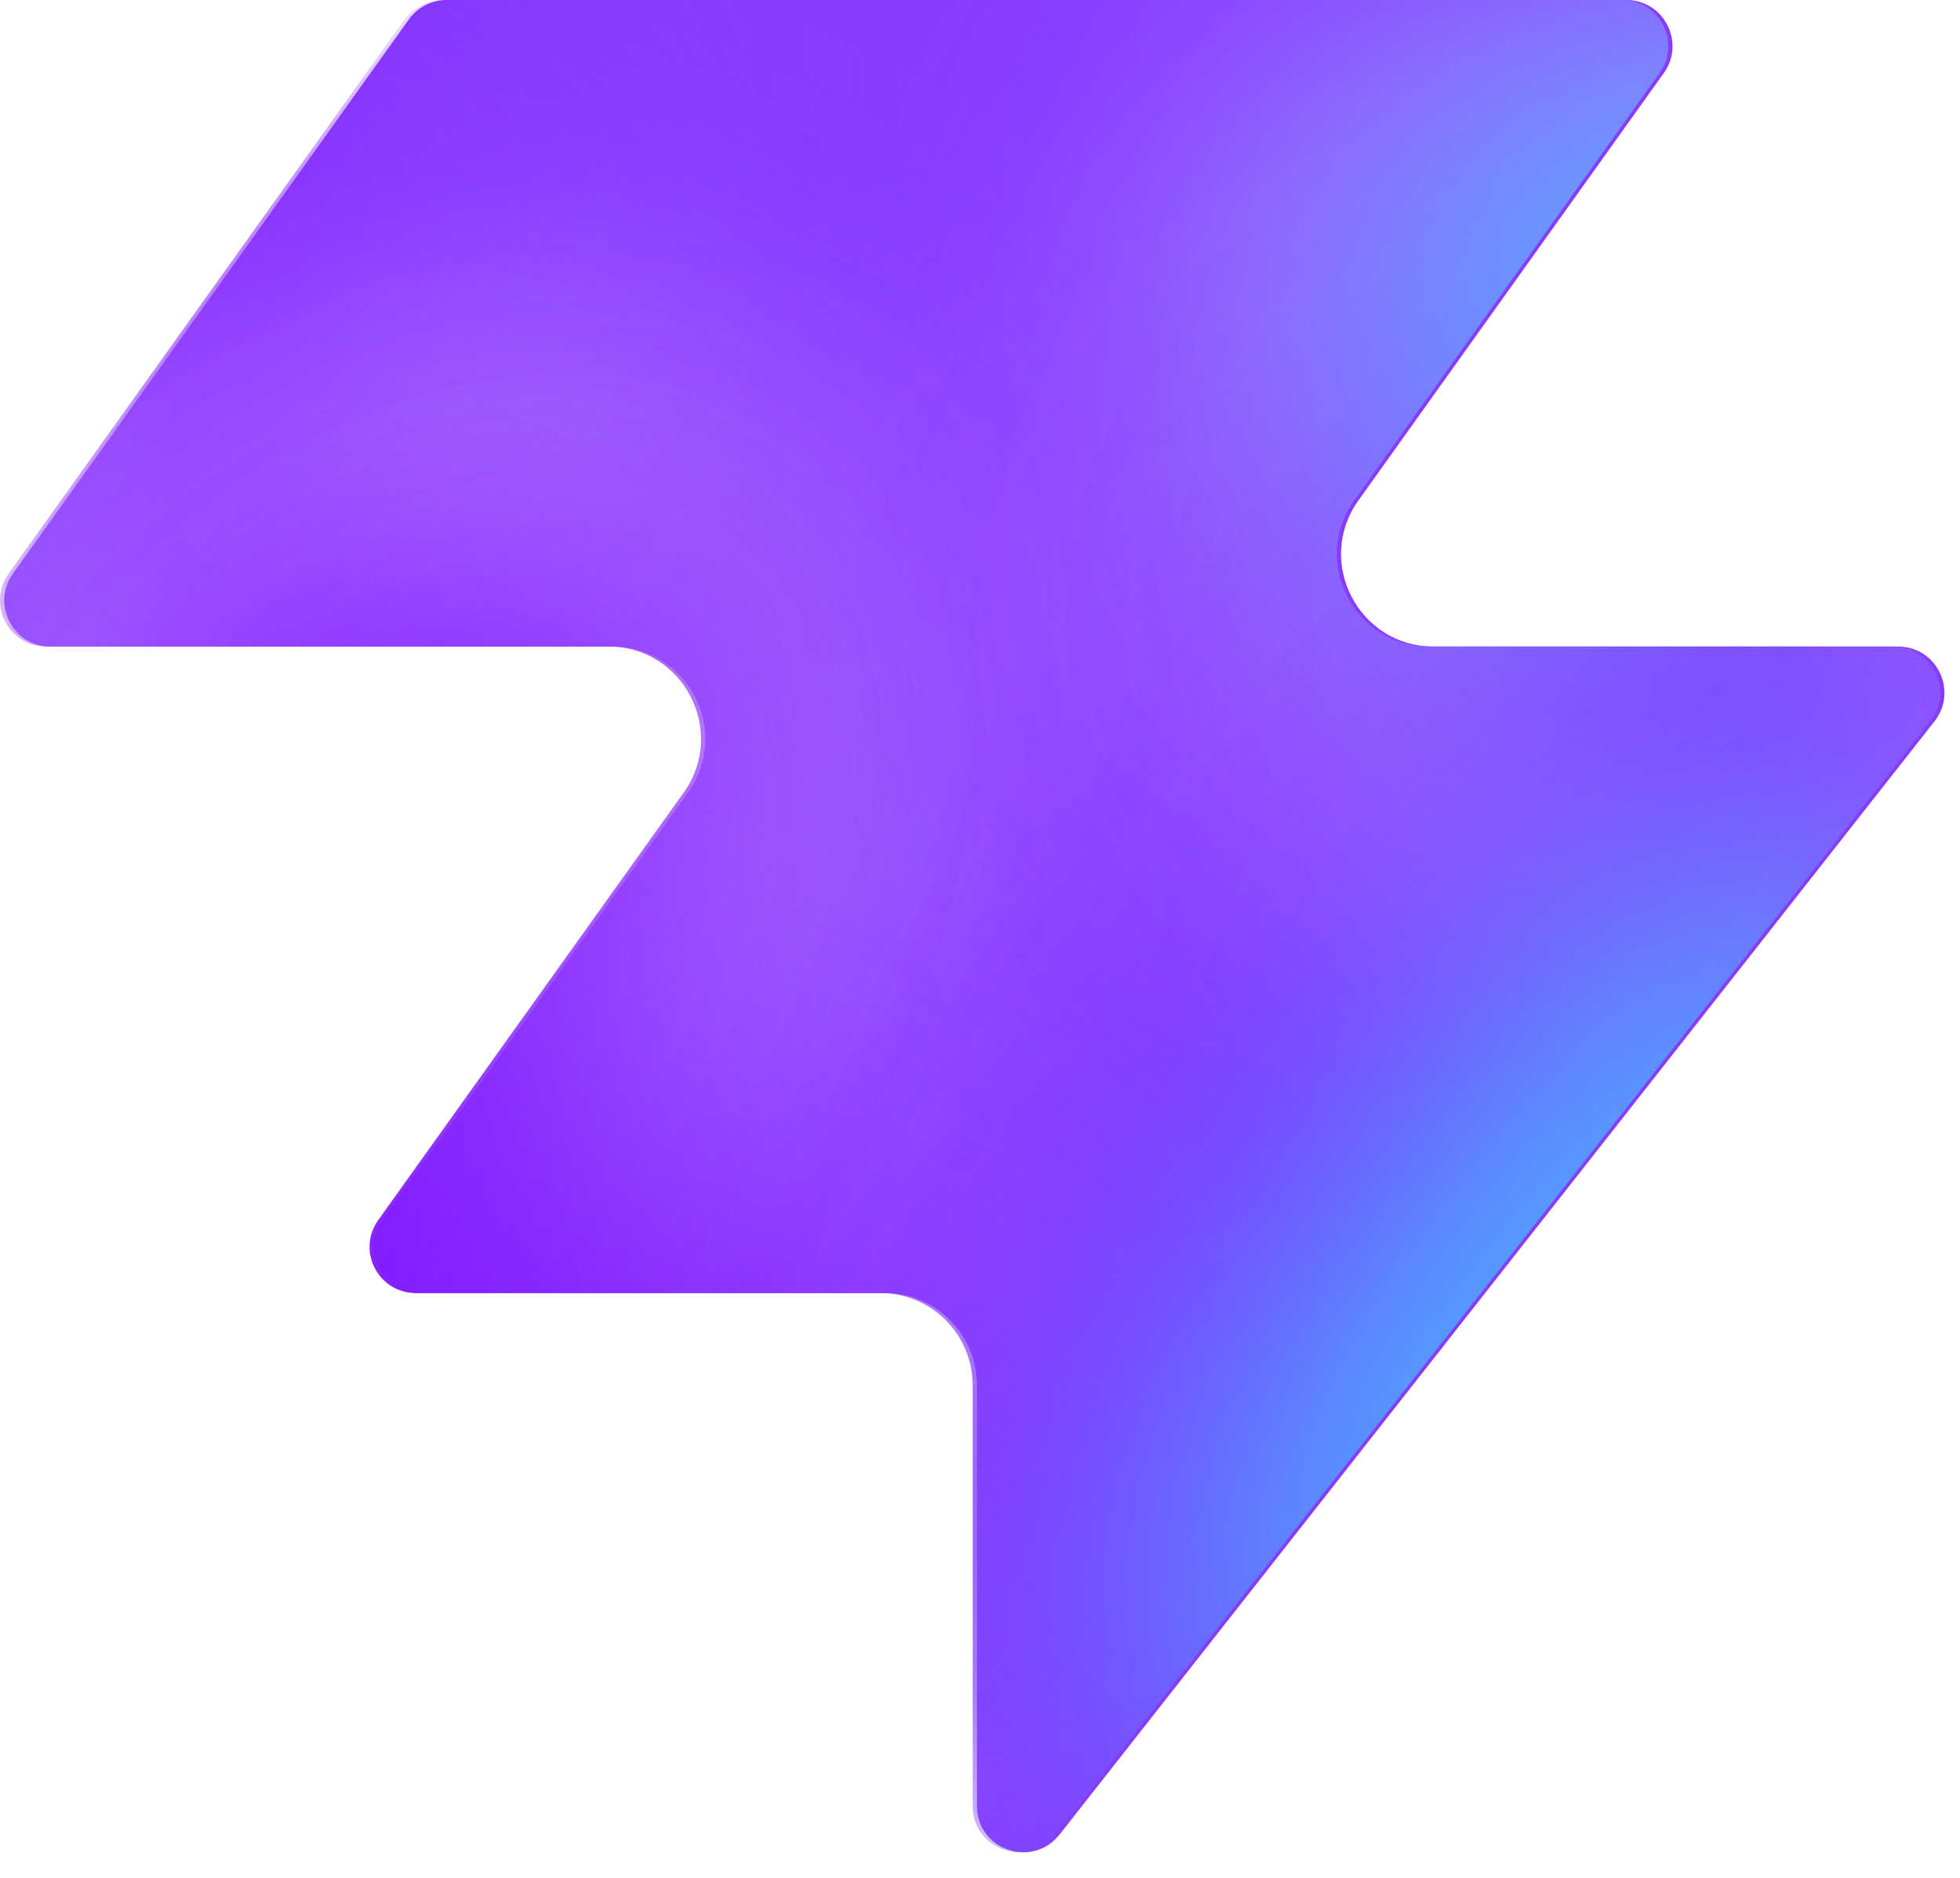
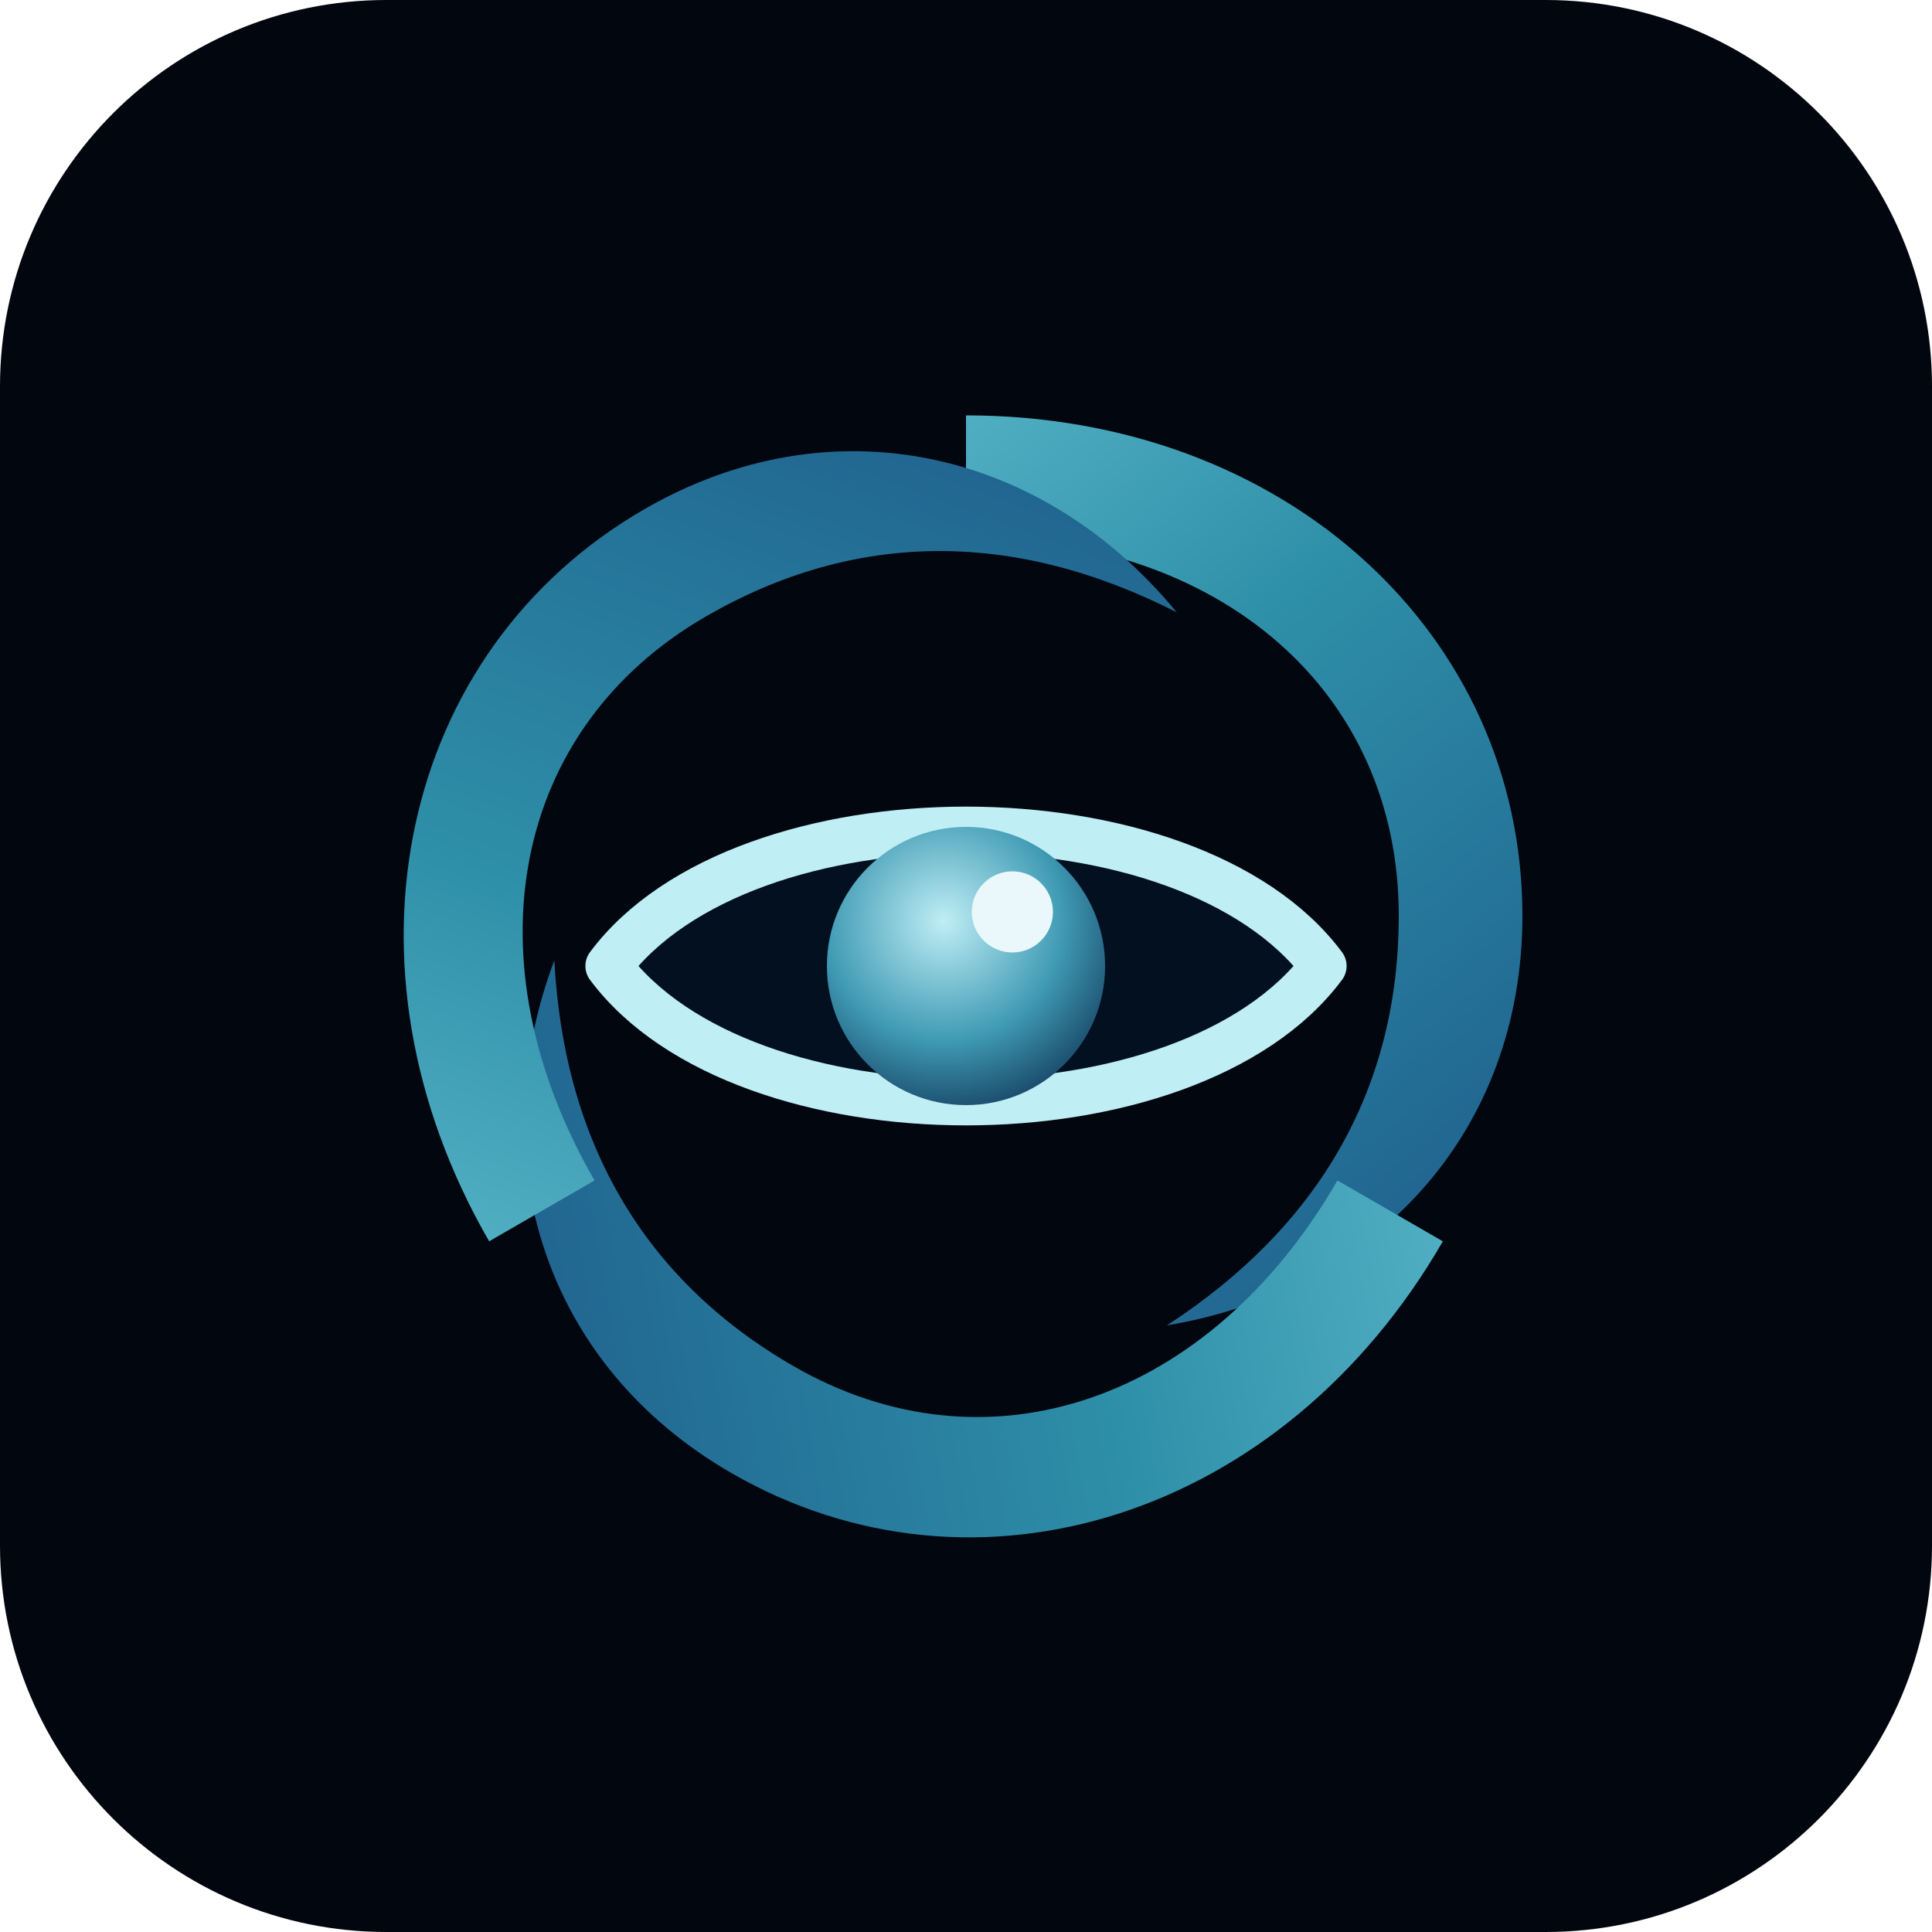
- <svg xmlns="http://www.w3.org/2000/svg" width="48" height="46" fill="none" viewBox="0 0 48 46">
-   <path fill="#863bff" d="M25.946 44.938c-.664.845-2.021.375-2.021-.698V33.937a2.26 2.26 0 0 0-2.262-2.262H10.287c-.92 0-1.456-1.04-.92-1.788l7.48-10.471c1.07-1.497 0-3.578-1.842-3.578H1.237c-.92 0-1.456-1.04-.92-1.788L10.013.474c.214-.297.556-.474.92-.474h28.894c.92 0 1.456 1.04.92 1.788l-7.48 10.471c-1.07 1.498 0 3.579 1.842 3.579h11.377c.943 0 1.473 1.088.89 1.83L25.947 44.94z" style="fill:#863bff;fill:color(display-p3 .525 .23 1);fill-opacity:1" />
-   <mask id="a" width="48" height="46" x="0" y="0" maskUnits="userSpaceOnUse" style="mask-type:alpha">
-     <path fill="#000" d="M25.842 44.938c-.664.844-2.021.375-2.021-.698V33.937a2.26 2.26 0 0 0-2.262-2.262H10.183c-.92 0-1.456-1.04-.92-1.788l7.48-10.471c1.07-1.498 0-3.579-1.842-3.579H1.133c-.92 0-1.456-1.04-.92-1.787L9.91.473c.214-.297.556-.474.92-.474h28.894c.92 0 1.456 1.04.92 1.788l-7.48 10.471c-1.07 1.498 0 3.578 1.842 3.578h11.377c.943 0 1.473 1.088.89 1.832L25.843 44.94z" style="fill:#000;fill-opacity:1" />
-   </mask>
-   <g mask="url(#a)">
-     <g filter="url(#b)">
-       <ellipse cx="5.508" cy="14.704" fill="#ede6ff" rx="5.508" ry="14.704" style="fill:#ede6ff;fill:color(display-p3 .927 .903 1);fill-opacity:1" transform="matrix(.00324 1 1 -.00324 -4.47 31.516)" />
-     </g>
-     <g filter="url(#c)">
-       <ellipse cx="10.399" cy="29.851" fill="#ede6ff" rx="10.399" ry="29.851" style="fill:#ede6ff;fill:color(display-p3 .927 .903 1);fill-opacity:1" transform="matrix(.00324 1 1 -.00324 -39.328 7.883)" />
-     </g>
-     <g filter="url(#d)">
-       <ellipse cx="5.508" cy="30.487" fill="#7e14ff" rx="5.508" ry="30.487" style="fill:#7e14ff;fill:color(display-p3 .492 .077 1);fill-opacity:1" transform="rotate(89.814 -25.913 -14.639)scale(1 -1)" />
-     </g>
-     <g filter="url(#e)">
-       <ellipse cx="5.508" cy="30.599" fill="#7e14ff" rx="5.508" ry="30.599" style="fill:#7e14ff;fill:color(display-p3 .492 .077 1);fill-opacity:1" transform="rotate(89.814 -32.644 -3.334)scale(1 -1)" />
-     </g>
-     <g filter="url(#f)">
-       <ellipse cx="5.508" cy="30.599" fill="#7e14ff" rx="5.508" ry="30.599" style="fill:#7e14ff;fill:color(display-p3 .492 .077 1);fill-opacity:1" transform="matrix(.00324 1 1 -.00324 -34.34 30.47)" />
-     </g>
-     <g filter="url(#g)">
-       <ellipse cx="14.072" cy="22.078" fill="#ede6ff" rx="14.072" ry="22.078" style="fill:#ede6ff;fill:color(display-p3 .927 .903 1);fill-opacity:1" transform="rotate(93.35 24.506 48.493)scale(-1 1)" />
-     </g>
-     <g filter="url(#h)">
-       <ellipse cx="3.47" cy="21.501" fill="#7e14ff" rx="3.47" ry="21.501" style="fill:#7e14ff;fill:color(display-p3 .492 .077 1);fill-opacity:1" transform="rotate(89.009 28.708 47.59)scale(-1 1)" />
-     </g>
-     <g filter="url(#i)">
-       <ellipse cx="3.47" cy="21.501" fill="#7e14ff" rx="3.47" ry="21.501" style="fill:#7e14ff;fill:color(display-p3 .492 .077 1);fill-opacity:1" transform="rotate(89.009 28.708 47.59)scale(-1 1)" />
-     </g>
-     <g filter="url(#j)">
-       <ellipse cx=".387" cy="8.972" fill="#7e14ff" rx="4.407" ry="29.108" style="fill:#7e14ff;fill:color(display-p3 .492 .077 1);fill-opacity:1" transform="rotate(39.51 .387 8.972)" />
-     </g>
-     <g filter="url(#k)">
-       <ellipse cx="47.523" cy="-6.092" fill="#7e14ff" rx="4.407" ry="29.108" style="fill:#7e14ff;fill:color(display-p3 .492 .077 1);fill-opacity:1" transform="rotate(37.892 47.523 -6.092)" />
-     </g>
-     <g filter="url(#l)">
-       <ellipse cx="41.412" cy="6.333" fill="#47bfff" rx="5.971" ry="9.665" style="fill:#47bfff;fill:color(display-p3 .28 .748 1);fill-opacity:1" transform="rotate(37.892 41.412 6.333)" />
-     </g>
-     <g filter="url(#m)">
-       <ellipse cx="-1.879" cy="38.332" fill="#7e14ff" rx="4.407" ry="29.108" style="fill:#7e14ff;fill:color(display-p3 .492 .077 1);fill-opacity:1" transform="rotate(37.892 -1.88 38.332)" />
-     </g>
-     <g filter="url(#n)">
-       <ellipse cx="-1.879" cy="38.332" fill="#7e14ff" rx="4.407" ry="29.108" style="fill:#7e14ff;fill:color(display-p3 .492 .077 1);fill-opacity:1" transform="rotate(37.892 -1.88 38.332)" />
-     </g>
-     <g filter="url(#o)">
-       <ellipse cx="35.651" cy="29.907" fill="#7e14ff" rx="4.407" ry="29.108" style="fill:#7e14ff;fill:color(display-p3 .492 .077 1);fill-opacity:1" transform="rotate(37.892 35.651 29.907)" />
-     </g>
-     <g filter="url(#p)">
-       <ellipse cx="38.418" cy="32.4" fill="#47bfff" rx="5.971" ry="15.297" style="fill:#47bfff;fill:color(display-p3 .28 .748 1);fill-opacity:1" transform="rotate(37.892 38.418 32.4)" />
-     </g>
+ <svg xmlns="http://www.w3.org/2000/svg" viewBox="0 0 100 100">
+   <defs>
+     <linearGradient id="b" x1="20" y1="14" x2="80" y2="86" gradientUnits="userSpaceOnUse">
+       <stop offset="0%" stop-color="#7fd9e6" />
+       <stop offset="46%" stop-color="#2e8fa8" />
+       <stop offset="100%" stop-color="#16457e" />
+     </linearGradient>
+     <radialGradient id="i" cx="0.42" cy="0.34" r="0.78">
+       <stop offset="0%" stop-color="#bfeef5" />
+       <stop offset="55%" stop-color="#3f9ab4" />
+       <stop offset="100%" stop-color="#0d2f52" />
+     </radialGradient>
+   </defs>
+   <rect width="100" height="100" rx="20" fill="#02060f" />
+   <g fill="url(#b)">
+     <path d="M50 21.5C66.5 21.5 78.8 32.8 78.8 47.4C78.8 58.6 71.2 66.8 60.4 68.6C68.4 63.4 72.4 56.2 72.4 47.4C72.4 35.8 63.2 27.8 50 27.8Z" />
+     <path transform="rotate(120 50 50)" d="M50 21.5C66.5 21.5 78.8 32.8 78.8 47.4C78.8 58.6 71.2 66.8 60.4 68.6C68.4 63.4 72.4 56.2 72.4 47.4C72.4 35.8 63.2 27.8 50 27.8Z" />
+     <path transform="rotate(240 50 50)" d="M50 21.5C66.5 21.5 78.8 32.8 78.8 47.4C78.8 58.6 71.2 66.8 60.4 68.6C68.4 63.4 72.4 56.2 72.4 47.4C72.4 35.8 63.2 27.8 50 27.8Z" />
  </g>
-   <defs>
-     <filter id="b" width="60.045" height="41.654" x="-19.77" y="16.149" color-interpolation-filters="sRGB" filterUnits="userSpaceOnUse">
-       <feFlood flood-opacity="0" result="BackgroundImageFix" />
-       <feBlend in="SourceGraphic" in2="BackgroundImageFix" result="shape" />
-       <feGaussianBlur result="effect1_foregroundBlur_2002_17158" stdDeviation="7.659" />
-     </filter>
-     <filter id="c" width="90.34" height="51.437" x="-54.613" y="-7.533" color-interpolation-filters="sRGB" filterUnits="userSpaceOnUse">
-       <feFlood flood-opacity="0" result="BackgroundImageFix" />
-       <feBlend in="SourceGraphic" in2="BackgroundImageFix" result="shape" />
-       <feGaussianBlur result="effect1_foregroundBlur_2002_17158" stdDeviation="7.659" />
-     </filter>
-     <filter id="d" width="79.355" height="29.4" x="-49.64" y="2.03" color-interpolation-filters="sRGB" filterUnits="userSpaceOnUse">
-       <feFlood flood-opacity="0" result="BackgroundImageFix" />
-       <feBlend in="SourceGraphic" in2="BackgroundImageFix" result="shape" />
-       <feGaussianBlur result="effect1_foregroundBlur_2002_17158" stdDeviation="4.596" />
-     </filter>
-     <filter id="e" width="79.579" height="29.4" x="-45.045" y="20.029" color-interpolation-filters="sRGB" filterUnits="userSpaceOnUse">
-       <feFlood flood-opacity="0" result="BackgroundImageFix" />
-       <feBlend in="SourceGraphic" in2="BackgroundImageFix" result="shape" />
-       <feGaussianBlur result="effect1_foregroundBlur_2002_17158" stdDeviation="4.596" />
-     </filter>
-     <filter id="f" width="79.579" height="29.4" x="-43.513" y="21.178" color-interpolation-filters="sRGB" filterUnits="userSpaceOnUse">
-       <feFlood flood-opacity="0" result="BackgroundImageFix" />
-       <feBlend in="SourceGraphic" in2="BackgroundImageFix" result="shape" />
-       <feGaussianBlur result="effect1_foregroundBlur_2002_17158" stdDeviation="4.596" />
-     </filter>
-     <filter id="g" width="74.749" height="58.852" x="15.756" y="-17.901" color-interpolation-filters="sRGB" filterUnits="userSpaceOnUse">
-       <feFlood flood-opacity="0" result="BackgroundImageFix" />
-       <feBlend in="SourceGraphic" in2="BackgroundImageFix" result="shape" />
-       <feGaussianBlur result="effect1_foregroundBlur_2002_17158" stdDeviation="7.659" />
-     </filter>
-     <filter id="h" width="61.377" height="25.362" x="23.548" y="2.284" color-interpolation-filters="sRGB" filterUnits="userSpaceOnUse">
-       <feFlood flood-opacity="0" result="BackgroundImageFix" />
-       <feBlend in="SourceGraphic" in2="BackgroundImageFix" result="shape" />
-       <feGaussianBlur result="effect1_foregroundBlur_2002_17158" stdDeviation="4.596" />
-     </filter>
-     <filter id="i" width="61.377" height="25.362" x="23.548" y="2.284" color-interpolation-filters="sRGB" filterUnits="userSpaceOnUse">
-       <feFlood flood-opacity="0" result="BackgroundImageFix" />
-       <feBlend in="SourceGraphic" in2="BackgroundImageFix" result="shape" />
-       <feGaussianBlur result="effect1_foregroundBlur_2002_17158" stdDeviation="4.596" />
-     </filter>
-     <filter id="j" width="56.045" height="63.649" x="-27.636" y="-22.853" color-interpolation-filters="sRGB" filterUnits="userSpaceOnUse">
-       <feFlood flood-opacity="0" result="BackgroundImageFix" />
-       <feBlend in="SourceGraphic" in2="BackgroundImageFix" result="shape" />
-       <feGaussianBlur result="effect1_foregroundBlur_2002_17158" stdDeviation="4.596" />
-     </filter>
-     <filter id="k" width="54.814" height="64.646" x="20.116" y="-38.415" color-interpolation-filters="sRGB" filterUnits="userSpaceOnUse">
-       <feFlood flood-opacity="0" result="BackgroundImageFix" />
-       <feBlend in="SourceGraphic" in2="BackgroundImageFix" result="shape" />
-       <feGaussianBlur result="effect1_foregroundBlur_2002_17158" stdDeviation="4.596" />
-     </filter>
-     <filter id="l" width="33.541" height="35.313" x="24.641" y="-11.323" color-interpolation-filters="sRGB" filterUnits="userSpaceOnUse">
-       <feFlood flood-opacity="0" result="BackgroundImageFix" />
-       <feBlend in="SourceGraphic" in2="BackgroundImageFix" result="shape" />
-       <feGaussianBlur result="effect1_foregroundBlur_2002_17158" stdDeviation="4.596" />
-     </filter>
-     <filter id="m" width="54.814" height="64.646" x="-29.286" y="6.009" color-interpolation-filters="sRGB" filterUnits="userSpaceOnUse">
-       <feFlood flood-opacity="0" result="BackgroundImageFix" />
-       <feBlend in="SourceGraphic" in2="BackgroundImageFix" result="shape" />
-       <feGaussianBlur result="effect1_foregroundBlur_2002_17158" stdDeviation="4.596" />
-     </filter>
-     <filter id="n" width="54.814" height="64.646" x="-29.286" y="6.009" color-interpolation-filters="sRGB" filterUnits="userSpaceOnUse">
-       <feFlood flood-opacity="0" result="BackgroundImageFix" />
-       <feBlend in="SourceGraphic" in2="BackgroundImageFix" result="shape" />
-       <feGaussianBlur result="effect1_foregroundBlur_2002_17158" stdDeviation="4.596" />
-     </filter>
-     <filter id="o" width="54.814" height="64.646" x="8.244" y="-2.416" color-interpolation-filters="sRGB" filterUnits="userSpaceOnUse">
-       <feFlood flood-opacity="0" result="BackgroundImageFix" />
-       <feBlend in="SourceGraphic" in2="BackgroundImageFix" result="shape" />
-       <feGaussianBlur result="effect1_foregroundBlur_2002_17158" stdDeviation="4.596" />
-     </filter>
-     <filter id="p" width="39.409" height="43.623" x="18.713" y="10.588" color-interpolation-filters="sRGB" filterUnits="userSpaceOnUse">
-       <feFlood flood-opacity="0" result="BackgroundImageFix" />
-       <feBlend in="SourceGraphic" in2="BackgroundImageFix" result="shape" />
-       <feGaussianBlur result="effect1_foregroundBlur_2002_17158" stdDeviation="4.596" />
-     </filter>
-   </defs>
+   <path d="M31.5 50C38.5 40.6 61.5 40.6 68.5 50C61.5 59.4 38.5 59.4 31.5 50Z" fill="#03101f" stroke="#bfeef5" stroke-width="2.4" stroke-linejoin="round" />
+   <circle cx="50" cy="50" r="7.2" fill="url(#i)" />
+   <circle cx="52.4" cy="47.2" r="2.1" fill="#eaf8fc" />
</svg>
